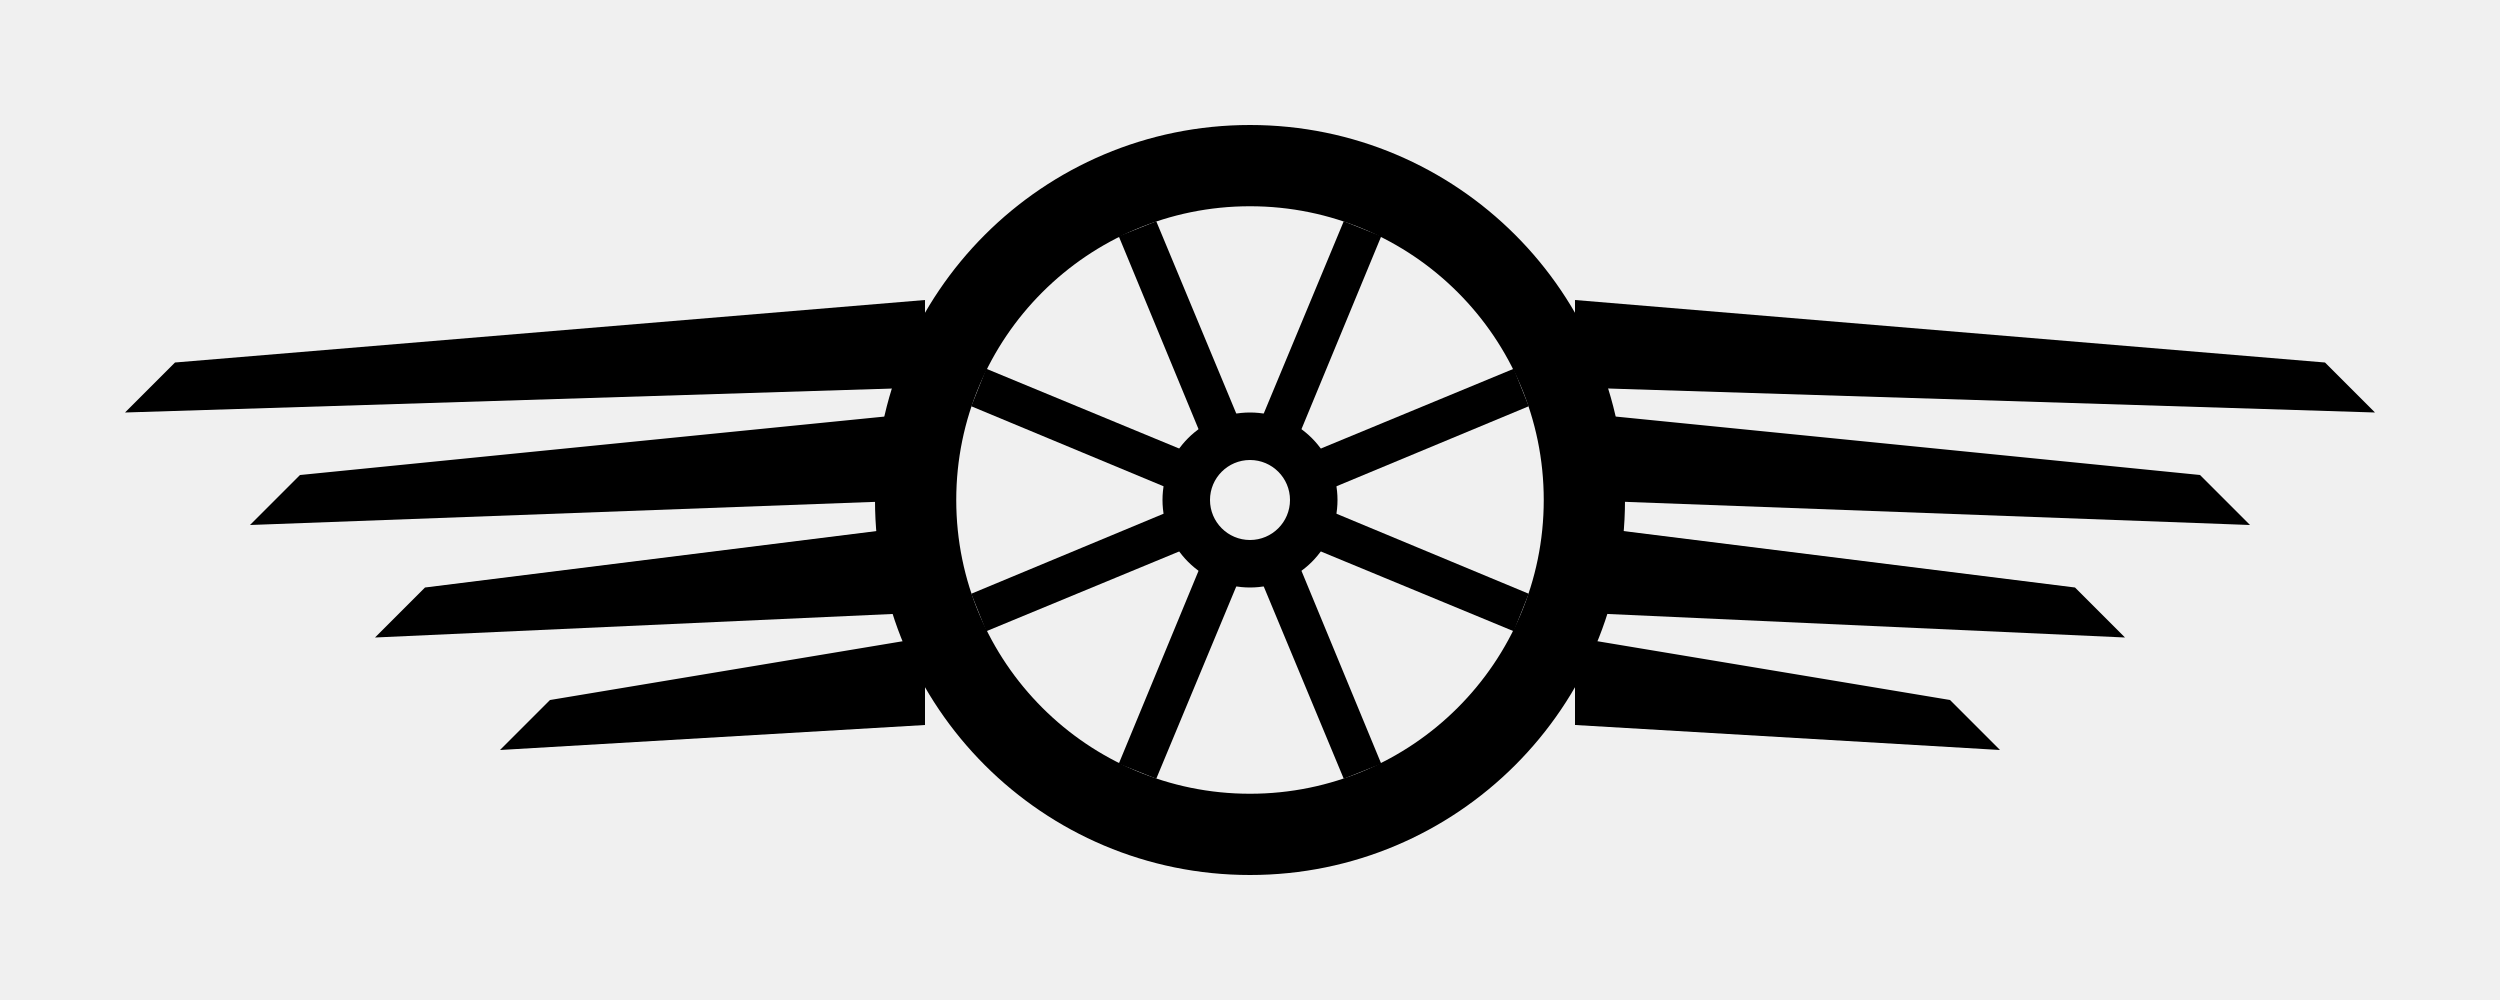
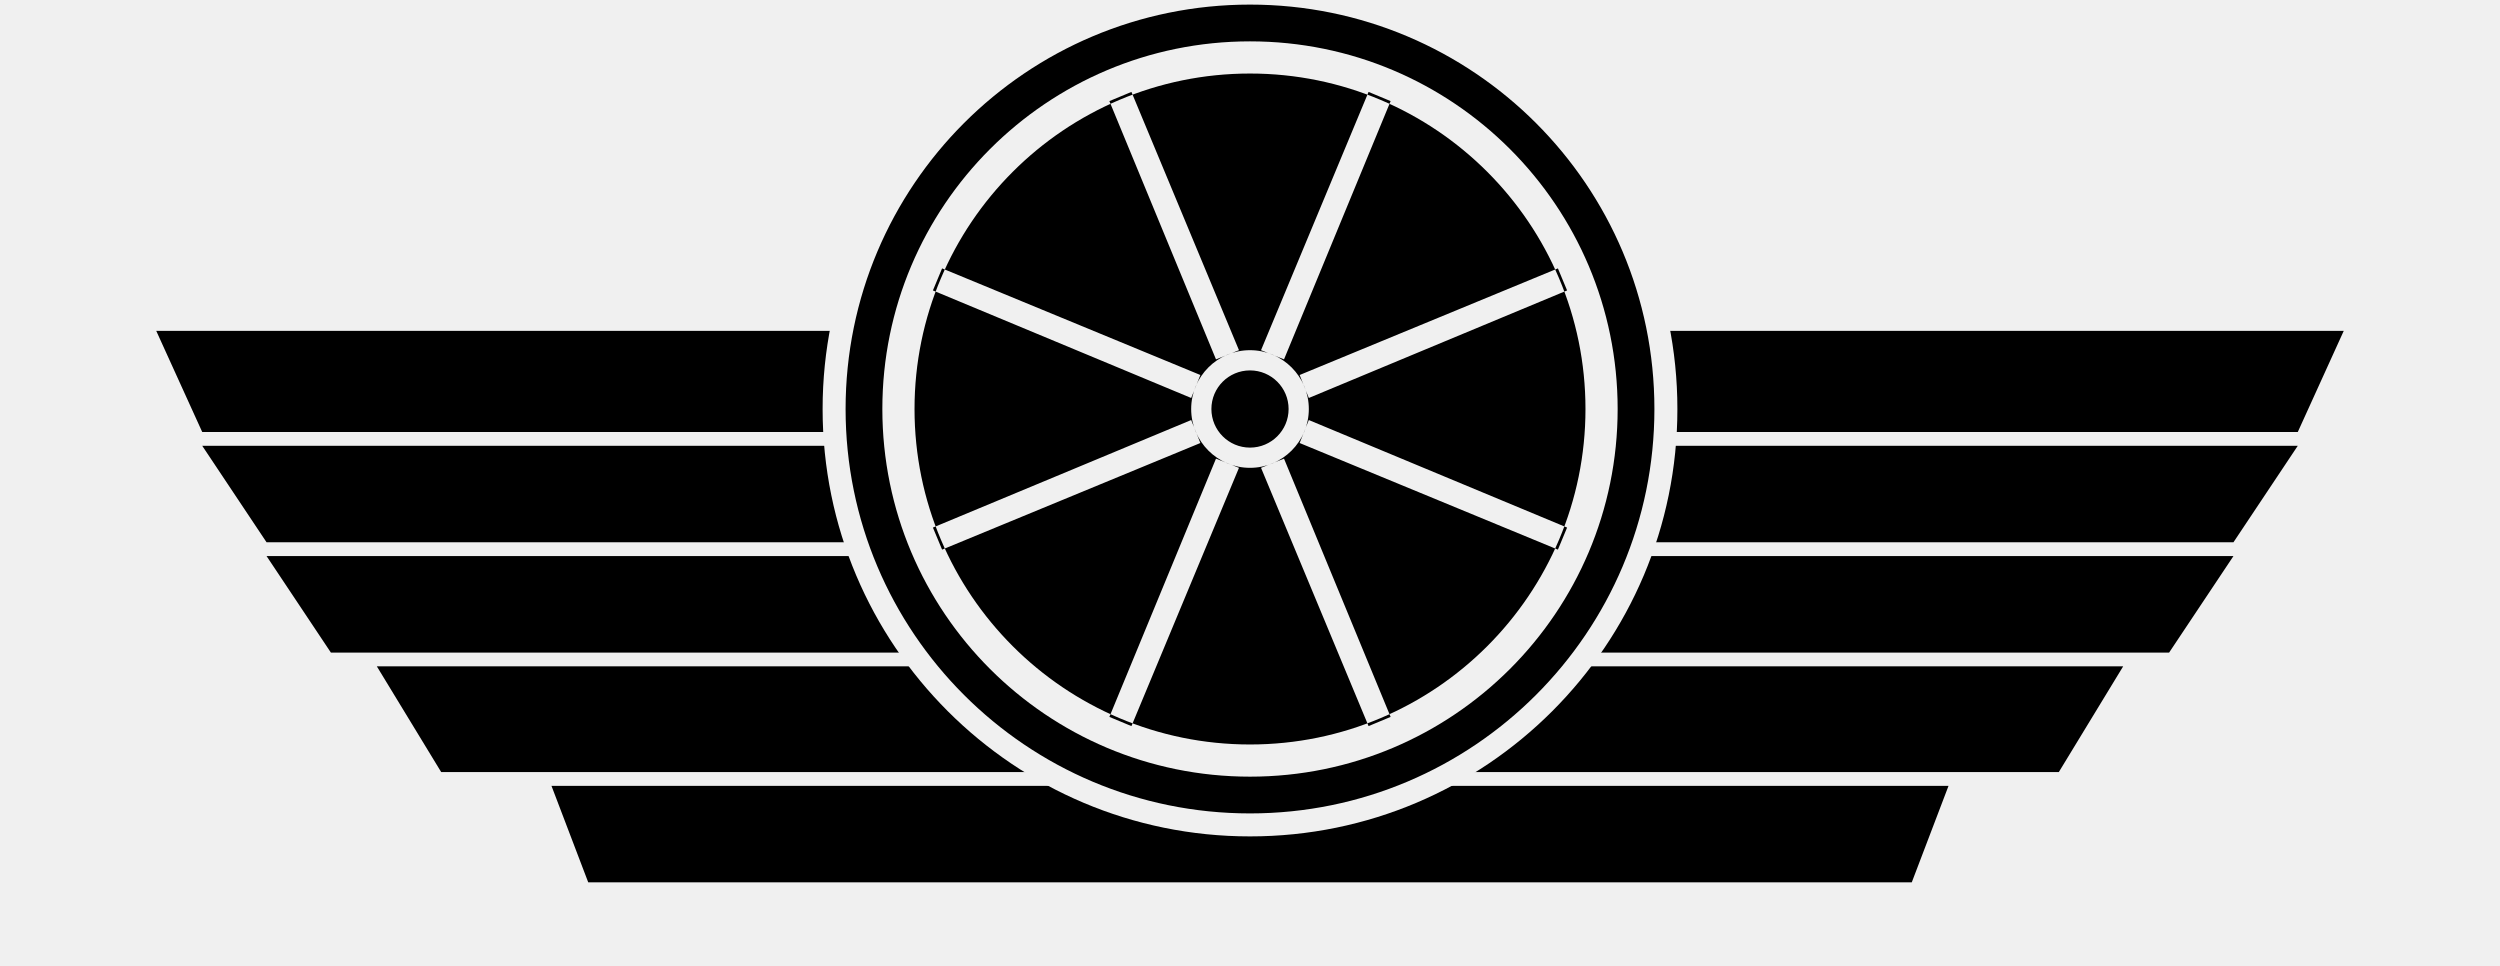
- <svg xmlns="http://www.w3.org/2000/svg" viewBox="0 0 200 80" width="200" height="80">
-   <g fill="#000" fill-rule="evenodd">
-     <path d="M74 24L14 29L10 33L74 31ZM74 33L24 38L20 42L74 40ZM74 42L34 47L30 51L74 49ZM74 51L44 56L40 60L74 58Z" />
-     <path d="M74 24L14 29L10 33L74 31ZM74 33L24 38L20 42L74 40ZM74 42L34 47L30 51L74 49ZM74 51L44 56L40 60L74 58Z" transform="translate(200 0) scale(-1 1)" />
-     <path d="M70 40a30 30 0 1 0 60 0a30 30 0 1 0 -60 0ZM76.5 40a23.5 23.5 0 1 0 47.0 0a23.5 23.5 0 1 0 -47.0 0Z" />
-     <path d="M93 40a7 7 0 1 0 14 0a7 7 0 1 0 -14 0ZM96.8 40a3.2 3.2 0 1 0 6.4 0a3.2 3.2 0 1 0 -6.4 0Z" />
-   </g>
-   <path fill="#000" d="M104.9 43.8L121.1 50.5L122.3 47.5L106.2 40.8ZM100.8 46.2L107.5 62.3L110.5 61.1L103.8 44.9ZM96.2 44.9L89.5 61.1L92.5 62.3L99.2 46.2ZM93.8 40.8L77.7 47.5L78.9 50.5L95.1 43.8ZM95.1 36.2L78.9 29.5L77.7 32.5L93.8 39.2ZM99.2 33.8L92.5 17.7L89.5 18.9L96.2 35.1ZM103.8 35.1L110.5 18.9L107.5 17.7L100.8 33.8ZM106.2 39.2L122.3 32.5L121.1 29.5L104.9 36.2Z" />
+ <svg xmlns="http://www.w3.org/2000/svg" viewBox="0 0 272 105" width="272" height="105">
+   <mask id="m">
+     <rect width="272" height="105" fill="#fff" />
+     <circle cx="136" cy="44.5" r="46.5" fill="#000" />
+   </mask>
+   <path mask="url(#m)" fill="#000" d="M17 36H255L250 47H22ZM22 48.5H250L243 59H29ZM29 60.5H243L236 71H36ZM41 72.5H231L224 84H48ZM60 85.5H212L208 96H64Z" />
+   <path fill="#000" fill-rule="evenodd" d="M92 44.5a44 44 0 1 0 88 0a44 44 0 1 0 -88 0ZM96 44.5a40 40 0 1 0 80 0a40 40 0 1 0 -80 0Z" />
+   <path fill="#000" fill-rule="evenodd" d="M99.5 44.5a36.5 36.5 0 1 0 73.0 0a36.5 36.5 0 1 0 -73.0 0ZM141.4 48.2L169.5 59.8L170.5 57.4L142.4 45.7ZM137.2 50.9L148.9 79.0L151.3 78.0L139.7 49.9ZM132.3 49.9L120.7 78.0L123.1 79.0L134.8 50.9ZM129.6 45.7L101.5 57.4L102.5 59.8L130.6 48.2ZM130.6 40.8L102.5 29.2L101.5 31.6L129.6 43.3ZM134.8 38.1L123.1 10.0L120.7 11.0L132.3 39.1ZM139.7 39.1L151.3 11.0L148.9 10.0L137.2 38.1ZM142.4 43.3L170.5 31.6L169.5 29.2L141.4 40.8ZM129.6 44.5a6.4 6.4 0 1 0 12.8 0a6.4 6.4 0 1 0 -12.8 0ZM131.8 44.5a4.2 4.2 0 1 0 8.4 0a4.2 4.2 0 1 0 -8.4 0Z" />
</svg>
